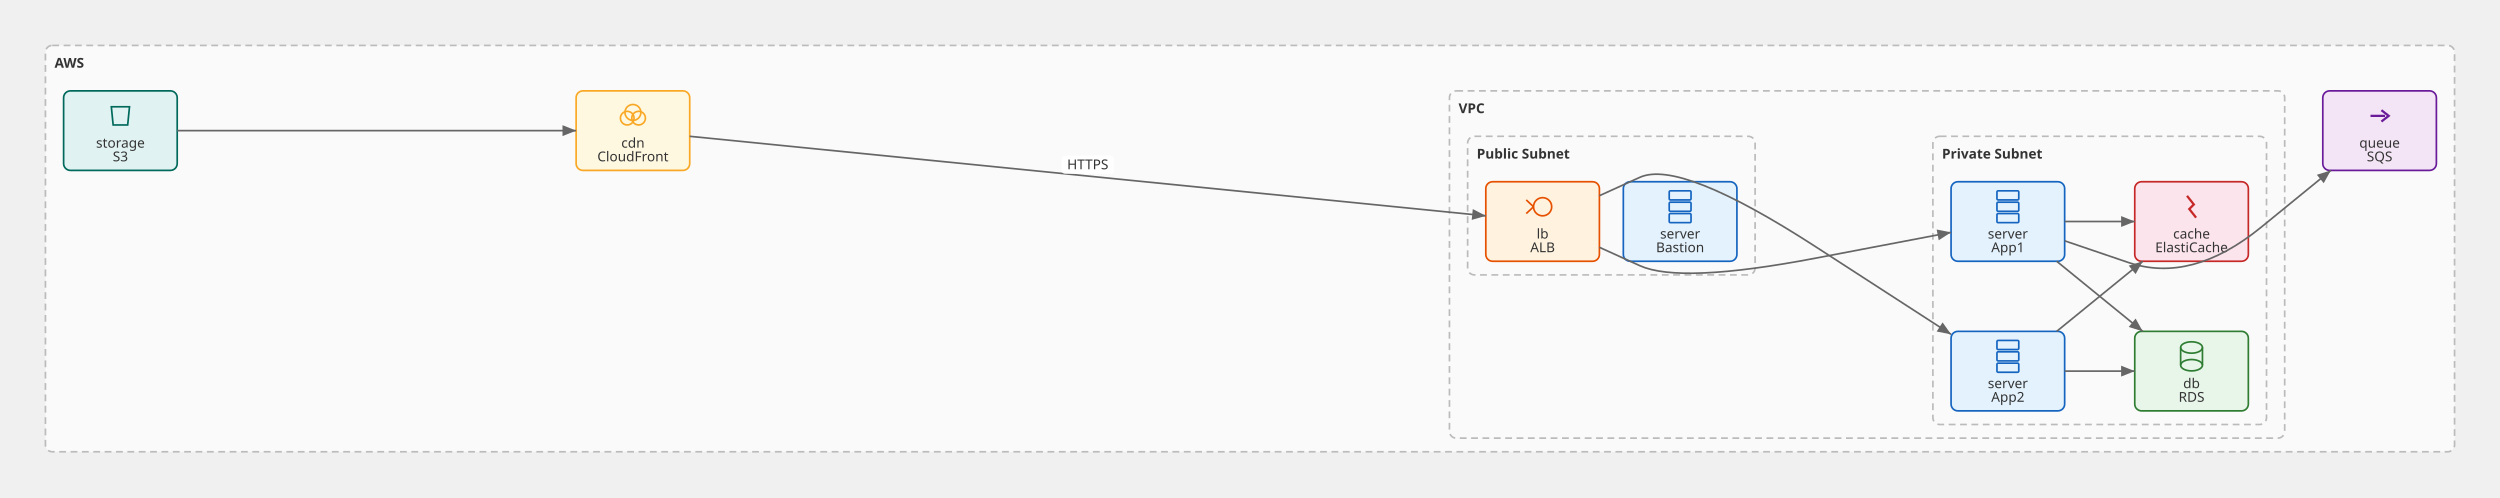
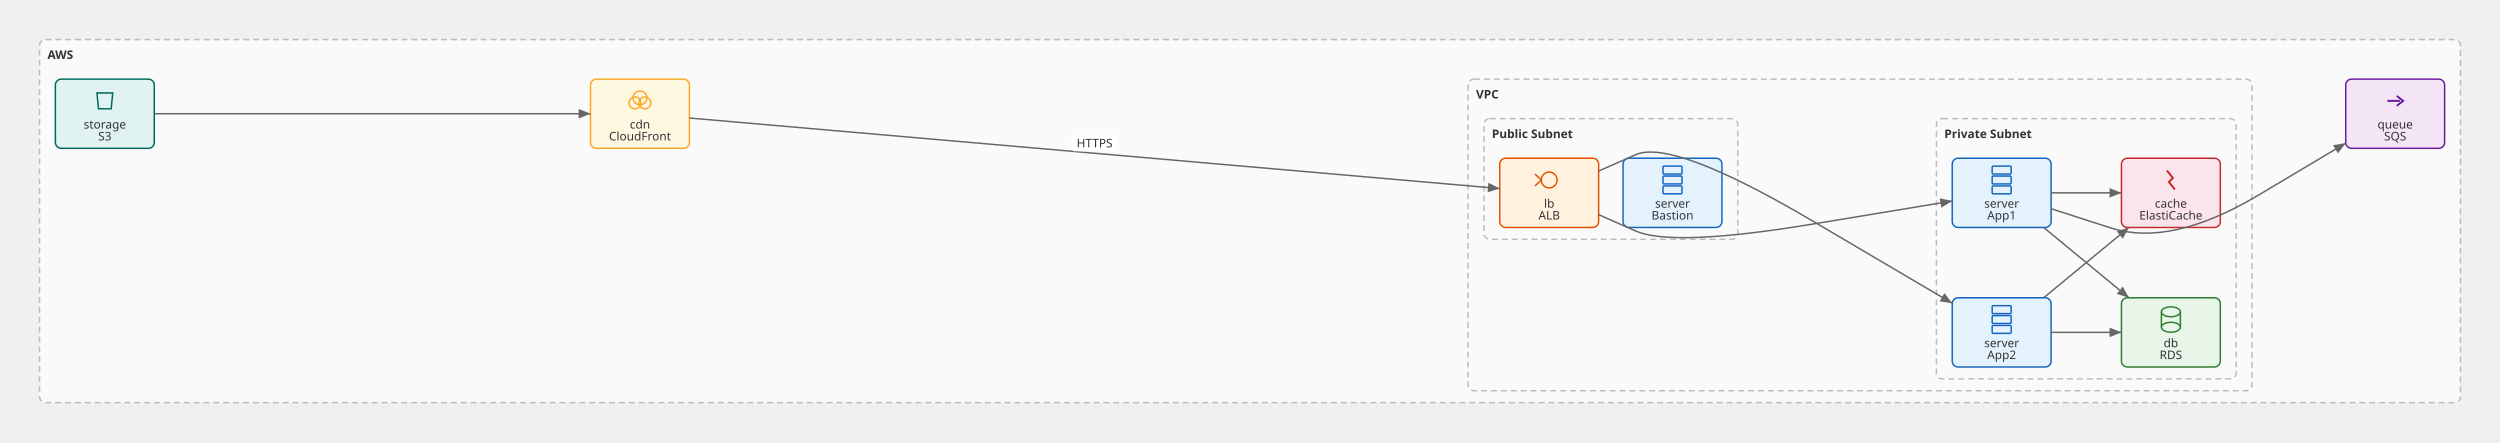
- <svg xmlns="http://www.w3.org/2000/svg" width="2200.809" height="437.7" viewBox="0 0 2200.809 437.7">
+ <svg xmlns="http://www.w3.org/2000/svg" width="2527.943" height="447.098" viewBox="0 0 2527.943 447.098">
  <style>text { font-family: sans-serif; font-size: 12px; fill: #333; }</style>
  <defs>
    <marker id="arrow" viewBox="0 0 10 10" refX="10" refY="5" markerWidth="8" markerHeight="8" orient="auto">
      <polygon points="0,1 10,5 0,9" fill="#666" />
    </marker>
  </defs>
-   <rect x="40" y="40" width="2120.809" height="357.7" rx="6" fill="#fafafa" stroke="#bbb" stroke-width="1.5" stroke-dasharray="6,4" />
+   <rect x="40" y="40" width="2447.943" height="367.098" rx="6" fill="#fafafa" stroke="#bbb" stroke-width="1.5" stroke-dasharray="6,4" />
  <text x="48" y="59.6" font-weight="bold" font-size="13">AWS</text>
-   <rect x="1275.993" y="80" width="735.277" height="305.7" rx="6" fill="#fafafa" stroke="#bbb" stroke-width="1.5" stroke-dasharray="6,4" />
-   <text x="1283.993" y="99.6" font-weight="bold" font-size="13">VPC</text>
-   <rect x="1291.993" y="120" width="253.06" height="122" rx="6" fill="#fafafa" stroke="#bbb" stroke-width="1.5" stroke-dasharray="6,4" />
-   <text x="1299.993" y="139.6" font-weight="bold" font-size="13">Public Subnet</text>
-   <rect x="1307.993" y="160" width="100" height="70" rx="6" fill="#fff3e0" stroke="#e65100" stroke-width="1.5" />
-   <circle cx="1357.993" cy="182" r="8" fill="none" stroke="#e65100" stroke-width="1.5" />
-   <line x1="1349.993" y1="182" x2="1343.593" y2="176" stroke="#e65100" stroke-width="1.5" />
-   <line x1="1349.993" y1="182" x2="1343.593" y2="188" stroke="#e65100" stroke-width="1.5" />
-   <text x="1357.993" y="222" text-anchor="middle" font-size="11">ALB</text>
-   <text x="1357.993" y="210" text-anchor="middle" font-size="9" fill="#e65100">lb</text>
-   <rect x="1429.053" y="160" width="100" height="70" rx="6" fill="#e3f2fd" stroke="#1565c0" stroke-width="1.5" />
-   <rect x="1469.453" y="168" width="19.2" height="8" rx="1" fill="none" stroke="#1565c0" stroke-width="1.5" />
-   <rect x="1469.453" y="178" width="19.2" height="8" rx="1" fill="none" stroke="#1565c0" stroke-width="1.5" />
-   <rect x="1469.453" y="188" width="19.2" height="8" rx="1" fill="none" stroke="#1565c0" stroke-width="1.5" />
-   <text x="1479.053" y="222" text-anchor="middle" font-size="11">Bastion</text>
-   <text x="1479.053" y="210" text-anchor="middle" font-size="9" fill="#1565c0">server</text>
-   <rect x="1701.57" y="120" width="293.7" height="253.7" rx="6" fill="#fafafa" stroke="#bbb" stroke-width="1.5" stroke-dasharray="6,4" />
-   <text x="1709.57" y="139.6" font-weight="bold" font-size="13">Private Subnet</text>
-   <rect x="1717.57" y="160" width="100" height="70" rx="6" fill="#e3f2fd" stroke="#1565c0" stroke-width="1.5" />
-   <rect x="1757.97" y="168" width="19.2" height="8" rx="1" fill="none" stroke="#1565c0" stroke-width="1.5" />
-   <rect x="1757.97" y="178" width="19.2" height="8" rx="1" fill="none" stroke="#1565c0" stroke-width="1.5" />
-   <rect x="1757.97" y="188" width="19.2" height="8" rx="1" fill="none" stroke="#1565c0" stroke-width="1.5" />
-   <text x="1767.57" y="222" text-anchor="middle" font-size="11">App1</text>
-   <text x="1767.57" y="210" text-anchor="middle" font-size="9" fill="#1565c0">server</text>
-   <rect x="1717.57" y="291.7" width="100" height="70" rx="6" fill="#e3f2fd" stroke="#1565c0" stroke-width="1.5" />
-   <rect x="1757.97" y="299.7" width="19.2" height="8" rx="1" fill="none" stroke="#1565c0" stroke-width="1.5" />
-   <rect x="1757.97" y="309.7" width="19.2" height="8" rx="1" fill="none" stroke="#1565c0" stroke-width="1.5" />
-   <rect x="1757.97" y="319.7" width="19.2" height="8" rx="1" fill="none" stroke="#1565c0" stroke-width="1.5" />
-   <text x="1767.57" y="353.7" text-anchor="middle" font-size="11">App2</text>
-   <text x="1767.57" y="341.7" text-anchor="middle" font-size="9" fill="#1565c0">server</text>
-   <rect x="1879.27" y="291.7" width="100" height="70" rx="6" fill="#e8f5e9" stroke="#2e7d32" stroke-width="1.5" />
-   <ellipse cx="1929.27" cy="305.9" rx="9.6" ry="5" fill="none" stroke="#2e7d32" stroke-width="1.5" />
-   <line x1="1919.67" y1="305.9" x2="1919.67" y2="321.5" stroke="#2e7d32" stroke-width="1.5" />
-   <line x1="1938.87" y1="305.9" x2="1938.87" y2="321.5" stroke="#2e7d32" stroke-width="1.5" />
-   <ellipse cx="1929.27" cy="321.5" rx="9.6" ry="5" fill="none" stroke="#2e7d32" stroke-width="1.5" />
-   <text x="1929.27" y="353.7" text-anchor="middle" font-size="11">RDS</text>
-   <text x="1929.27" y="341.7" text-anchor="middle" font-size="9" fill="#2e7d32">db</text>
-   <rect x="1879.27" y="160" width="100" height="70" rx="6" fill="#fce4ec" stroke="#c62828" stroke-width="1.5" />
-   <polyline points="1925.27,172.4 1931.27,180 1927.27,184 1933.27,191.6" fill="none" stroke="#c62828" stroke-width="2" />
-   <text x="1929.27" y="222" text-anchor="middle" font-size="11">ElastiCache</text>
-   <text x="1929.27" y="210" text-anchor="middle" font-size="9" fill="#c62828">cache</text>
+   <rect x="1484.525" y="80" width="792.62" height="315.098" rx="6" fill="#fafafa" stroke="#bbb" stroke-width="1.5" stroke-dasharray="6,4" />
+   <text x="1492.525" y="99.6" font-weight="bold" font-size="13">VPC</text>
+   <rect x="1500.525" y="120" width="256.666" height="122" rx="6" fill="#fafafa" stroke="#bbb" stroke-width="1.5" stroke-dasharray="6,4" />
+   <text x="1508.525" y="139.6" font-weight="bold" font-size="13">Public Subnet</text>
+   <rect x="1516.525" y="160" width="100" height="70" rx="6" fill="#fff3e0" stroke="#e65100" stroke-width="1.5" />
+   <circle cx="1566.525" cy="182" r="8" fill="none" stroke="#e65100" stroke-width="1.5" />
+   <line x1="1558.525" y1="182" x2="1552.125" y2="176" stroke="#e65100" stroke-width="1.5" />
+   <line x1="1558.525" y1="182" x2="1552.125" y2="188" stroke="#e65100" stroke-width="1.5" />
+   <text x="1566.525" y="222" text-anchor="middle" font-size="11">ALB</text>
+   <text x="1566.525" y="210" text-anchor="middle" font-size="9" fill="#e65100">lb</text>
+   <rect x="1641.191" y="160" width="100" height="70" rx="6" fill="#e3f2fd" stroke="#1565c0" stroke-width="1.5" />
+   <rect x="1681.591" y="168" width="19.2" height="8" rx="1" fill="none" stroke="#1565c0" stroke-width="1.5" />
+   <rect x="1681.591" y="178" width="19.2" height="8" rx="1" fill="none" stroke="#1565c0" stroke-width="1.5" />
+   <rect x="1681.591" y="188" width="19.2" height="8" rx="1" fill="none" stroke="#1565c0" stroke-width="1.5" />
+   <text x="1691.191" y="222" text-anchor="middle" font-size="11">Bastion</text>
+   <text x="1691.191" y="210" text-anchor="middle" font-size="9" fill="#1565c0">server</text>
+   <rect x="1958.047" y="120" width="303.098" height="263.098" rx="6" fill="#fafafa" stroke="#bbb" stroke-width="1.5" stroke-dasharray="6,4" />
+   <text x="1966.047" y="139.6" font-weight="bold" font-size="13">Private Subnet</text>
+   <rect x="1974.047" y="160" width="100" height="70" rx="6" fill="#e3f2fd" stroke="#1565c0" stroke-width="1.5" />
+   <rect x="2014.447" y="168" width="19.2" height="8" rx="1" fill="none" stroke="#1565c0" stroke-width="1.5" />
+   <rect x="2014.447" y="178" width="19.2" height="8" rx="1" fill="none" stroke="#1565c0" stroke-width="1.5" />
+   <rect x="2014.447" y="188" width="19.2" height="8" rx="1" fill="none" stroke="#1565c0" stroke-width="1.5" />
+   <text x="2024.047" y="222" text-anchor="middle" font-size="11">App1</text>
+   <text x="2024.047" y="210" text-anchor="middle" font-size="9" fill="#1565c0">server</text>
+   <rect x="1974.047" y="301.098" width="100" height="70" rx="6" fill="#e3f2fd" stroke="#1565c0" stroke-width="1.5" />
+   <rect x="2014.447" y="309.098" width="19.2" height="8" rx="1" fill="none" stroke="#1565c0" stroke-width="1.5" />
+   <rect x="2014.447" y="319.098" width="19.2" height="8" rx="1" fill="none" stroke="#1565c0" stroke-width="1.5" />
+   <rect x="2014.447" y="329.098" width="19.2" height="8" rx="1" fill="none" stroke="#1565c0" stroke-width="1.5" />
+   <text x="2024.047" y="363.098" text-anchor="middle" font-size="11">App2</text>
+   <text x="2024.047" y="351.098" text-anchor="middle" font-size="9" fill="#1565c0">server</text>
+   <rect x="2145.145" y="301.098" width="100" height="70" rx="6" fill="#e8f5e9" stroke="#2e7d32" stroke-width="1.5" />
+   <ellipse cx="2195.145" cy="315.298" rx="9.6" ry="5" fill="none" stroke="#2e7d32" stroke-width="1.5" />
+   <line x1="2185.545" y1="315.298" x2="2185.545" y2="330.898" stroke="#2e7d32" stroke-width="1.5" />
+   <line x1="2204.745" y1="315.298" x2="2204.745" y2="330.898" stroke="#2e7d32" stroke-width="1.5" />
+   <ellipse cx="2195.145" cy="330.898" rx="9.6" ry="5" fill="none" stroke="#2e7d32" stroke-width="1.5" />
+   <text x="2195.145" y="363.098" text-anchor="middle" font-size="11">RDS</text>
+   <text x="2195.145" y="351.098" text-anchor="middle" font-size="9" fill="#2e7d32">db</text>
+   <rect x="2145.145" y="160" width="100" height="70" rx="6" fill="#fce4ec" stroke="#c62828" stroke-width="1.5" />
+   <polyline points="2191.145,172.4 2197.145,180 2193.145,184 2199.145,191.6" fill="none" stroke="#c62828" stroke-width="2" />
+   <text x="2195.145" y="222" text-anchor="middle" font-size="11">ElastiCache</text>
+   <text x="2195.145" y="210" text-anchor="middle" font-size="9" fill="#c62828">cache</text>
  <rect x="56" y="80" width="100" height="70" rx="6" fill="#e0f2f1" stroke="#00695c" stroke-width="1.5" />
  <path d="M98,94 L114,94 L112.4,110 L99.6,110 Z" fill="none" stroke="#00695c" stroke-width="1.5" />
  <text x="106" y="142" text-anchor="middle" font-size="11">S3</text>
  <text x="106" y="130" text-anchor="middle" font-size="9" fill="#00695c">storage</text>
-   <rect x="507.177" y="80" width="100" height="70" rx="6" fill="#fff8e1" stroke="#f9a825" stroke-width="1.5" />
-   <circle cx="552.177" cy="104" r="6" fill="none" stroke="#f9a825" stroke-width="1.5" />
-   <circle cx="557.177" cy="99" r="7" fill="none" stroke="#f9a825" stroke-width="1.5" />
-   <circle cx="562.177" cy="104" r="6" fill="none" stroke="#f9a825" stroke-width="1.5" />
-   <text x="557.177" y="142" text-anchor="middle" font-size="11">CloudFront</text>
-   <text x="557.177" y="130" text-anchor="middle" font-size="9" fill="#f9a825">cdn</text>
-   <rect x="2044.809" y="80" width="100" height="70" rx="6" fill="#f3e5f5" stroke="#6a1b9a" stroke-width="1.5" />
-   <line x1="2086.809" y1="102" x2="2099.609" y2="102" stroke="#6a1b9a" stroke-width="2" />
-   <polyline points="2096.409,97 2102.809,102 2096.409,107" fill="none" stroke="#6a1b9a" stroke-width="2" />
-   <text x="2094.809" y="142" text-anchor="middle" font-size="11">SQS</text>
-   <text x="2094.809" y="130" text-anchor="middle" font-size="9" fill="#6a1b9a">queue</text>
-   <path d="M607.177,119.995 L1307.993,190.005" fill="none" stroke="#666" stroke-width="1.5" marker-end="url(#arrow)" />
-   <rect x="934.585" y="137" width="46" height="16" rx="3" fill="white" opacity="0.9" />
-   <text x="957.585" y="149" text-anchor="middle" font-size="11" fill="#666">HTTPS</text>
-   <path d="M1407.993,217.716 L1443.523,233.858 Q1479.053,250 1598.312,227.266 L1717.57,204.531" fill="none" stroke="#666" stroke-width="1.5" marker-end="url(#arrow)" />
-   <path d="M1407.993,172.284 L1443.523,156.142 Q1479.053,140 1598.312,217.172 L1717.57,294.345" fill="none" stroke="#666" stroke-width="1.5" marker-end="url(#arrow)" />
-   <path d="M1810.543,230 L1886.297,291.7" fill="none" stroke="#666" stroke-width="1.5" marker-end="url(#arrow)" />
-   <path d="M1817.57,326.7 L1879.27,326.7" fill="none" stroke="#666" stroke-width="1.5" marker-end="url(#arrow)" />
-   <path d="M1817.57,195 L1879.27,195" fill="none" stroke="#666" stroke-width="1.5" marker-end="url(#arrow)" />
-   <path d="M1810.543,291.7 L1886.297,230" fill="none" stroke="#666" stroke-width="1.5" marker-end="url(#arrow)" />
-   <path d="M1817.57,212.007 L1873.42,231.003 Q1929.27,250 1990.581,200 L2051.892,150" fill="none" stroke="#666" stroke-width="1.5" marker-end="url(#arrow)" />
-   <path d="M156,115 L507.177,115" fill="none" stroke="#666" stroke-width="1.5" marker-end="url(#arrow)" />
+   <rect x="597.108" y="80" width="100" height="70" rx="6" fill="#fff8e1" stroke="#f9a825" stroke-width="1.5" />
+   <circle cx="642.108" cy="104" r="6" fill="none" stroke="#f9a825" stroke-width="1.5" />
+   <circle cx="647.108" cy="99" r="7" fill="none" stroke="#f9a825" stroke-width="1.5" />
+   <circle cx="652.108" cy="104" r="6" fill="none" stroke="#f9a825" stroke-width="1.5" />
+   <text x="647.108" y="142" text-anchor="middle" font-size="11">CloudFront</text>
+   <text x="647.108" y="130" text-anchor="middle" font-size="9" fill="#f9a825">cdn</text>
+   <rect x="2371.943" y="80" width="100" height="70" rx="6" fill="#f3e5f5" stroke="#6a1b9a" stroke-width="1.5" />
+   <line x1="2413.943" y1="102" x2="2426.743" y2="102" stroke="#6a1b9a" stroke-width="2" />
+   <polyline points="2423.543,97 2429.943,102 2423.543,107" fill="none" stroke="#6a1b9a" stroke-width="2" />
+   <text x="2421.943" y="142" text-anchor="middle" font-size="11">SQS</text>
+   <text x="2421.943" y="130" text-anchor="middle" font-size="9" fill="#6a1b9a">queue</text>
+   <path d="M697.108,119.351 L1516.525,190.649" fill="none" stroke="#666" stroke-width="1.5" marker-end="url(#arrow)" />
+   <rect x="1083.816" y="137" width="46" height="16" rx="3" fill="white" opacity="0.9" />
+   <text x="1106.816" y="149" text-anchor="middle" font-size="11" fill="#666">HTTPS</text>
+   <path d="M1616.525,217.059 L1653.858,233.53 Q1691.191,250 1832.619,226.631 L1974.047,203.262" fill="none" stroke="#666" stroke-width="1.5" marker-end="url(#arrow)" />
+   <path d="M1616.525,172.941 L1653.858,156.47 Q1691.191,140 1832.619,223.321 L1974.047,306.641" fill="none" stroke="#666" stroke-width="1.5" marker-end="url(#arrow)" />
+   <path d="M2066.488,230 L2152.703,301.098" fill="none" stroke="#666" stroke-width="1.5" marker-end="url(#arrow)" />
+   <path d="M2074.047,336.098 L2145.145,336.098" fill="none" stroke="#666" stroke-width="1.5" marker-end="url(#arrow)" />
+   <path d="M2074.047,195 L2145.145,195" fill="none" stroke="#666" stroke-width="1.5" marker-end="url(#arrow)" />
+   <path d="M2066.488,301.098 L2152.703,230" fill="none" stroke="#666" stroke-width="1.5" marker-end="url(#arrow)" />
+   <path d="M2074.047,211.073 L2134.596,230.536 Q2195.145,250 2283.544,197.381 L2371.943,144.762" fill="none" stroke="#666" stroke-width="1.5" marker-end="url(#arrow)" />
+   <path d="M156,115 L597.108,115" fill="none" stroke="#666" stroke-width="1.5" marker-end="url(#arrow)" />
</svg>
